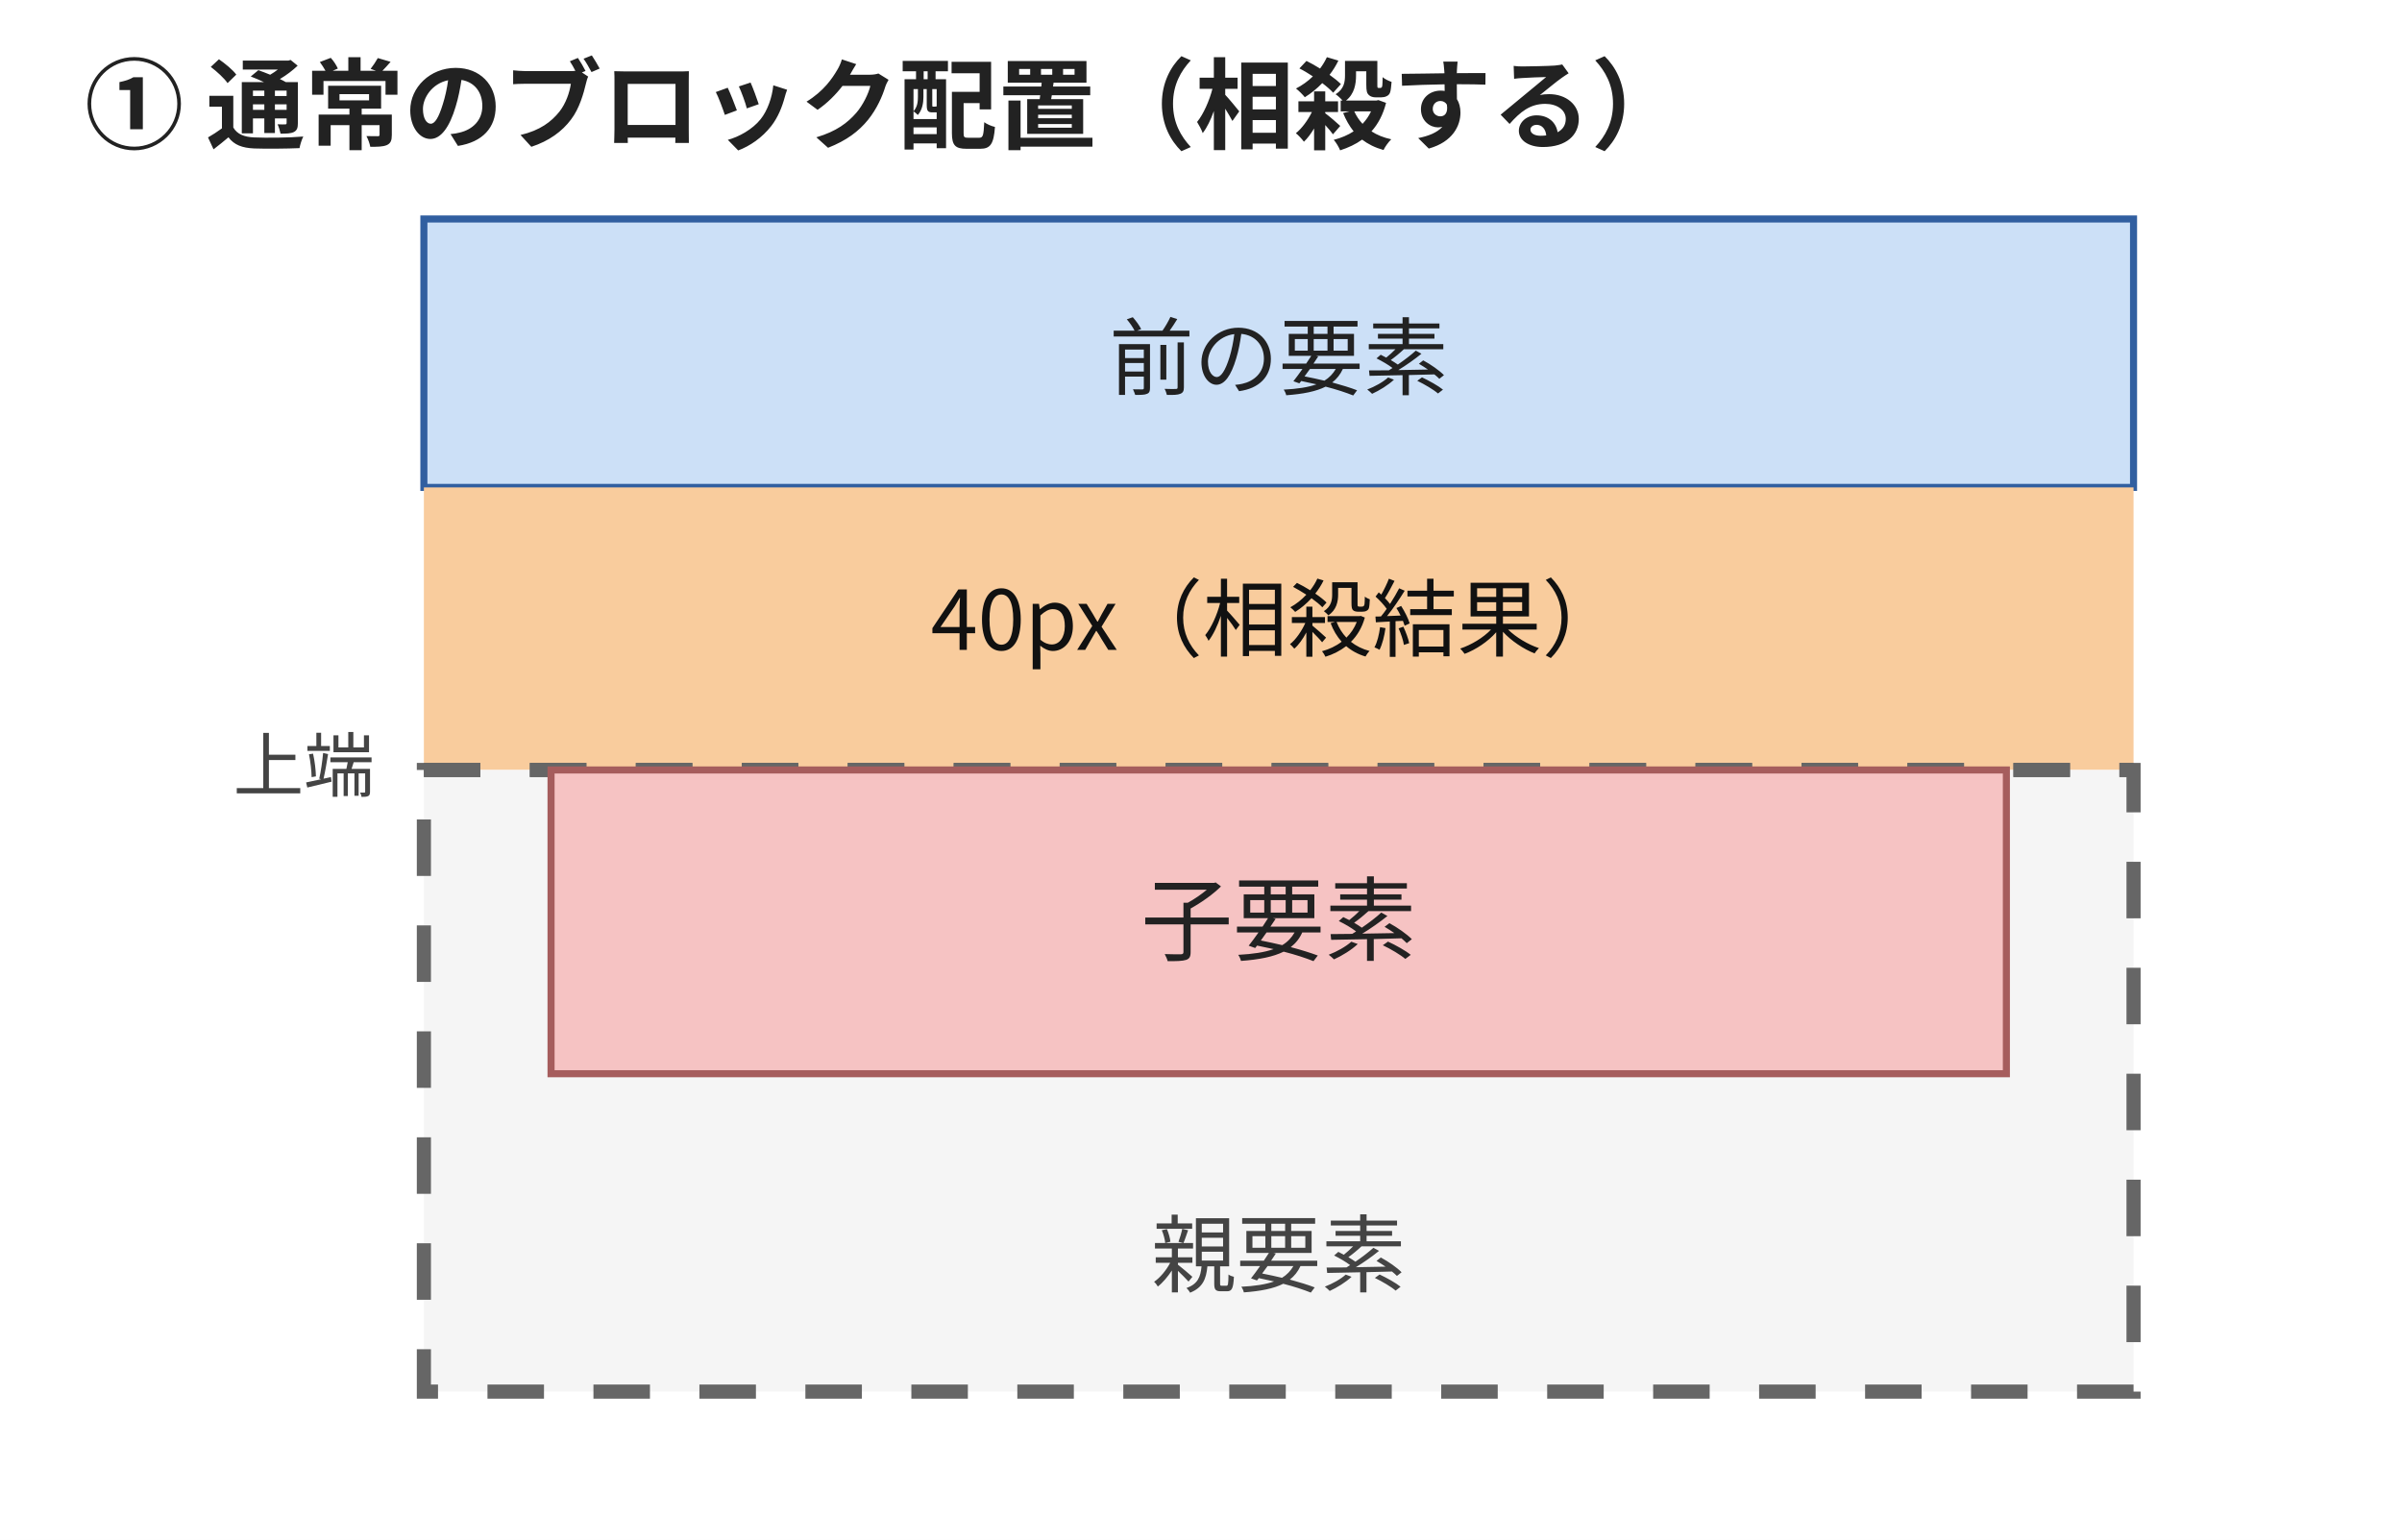
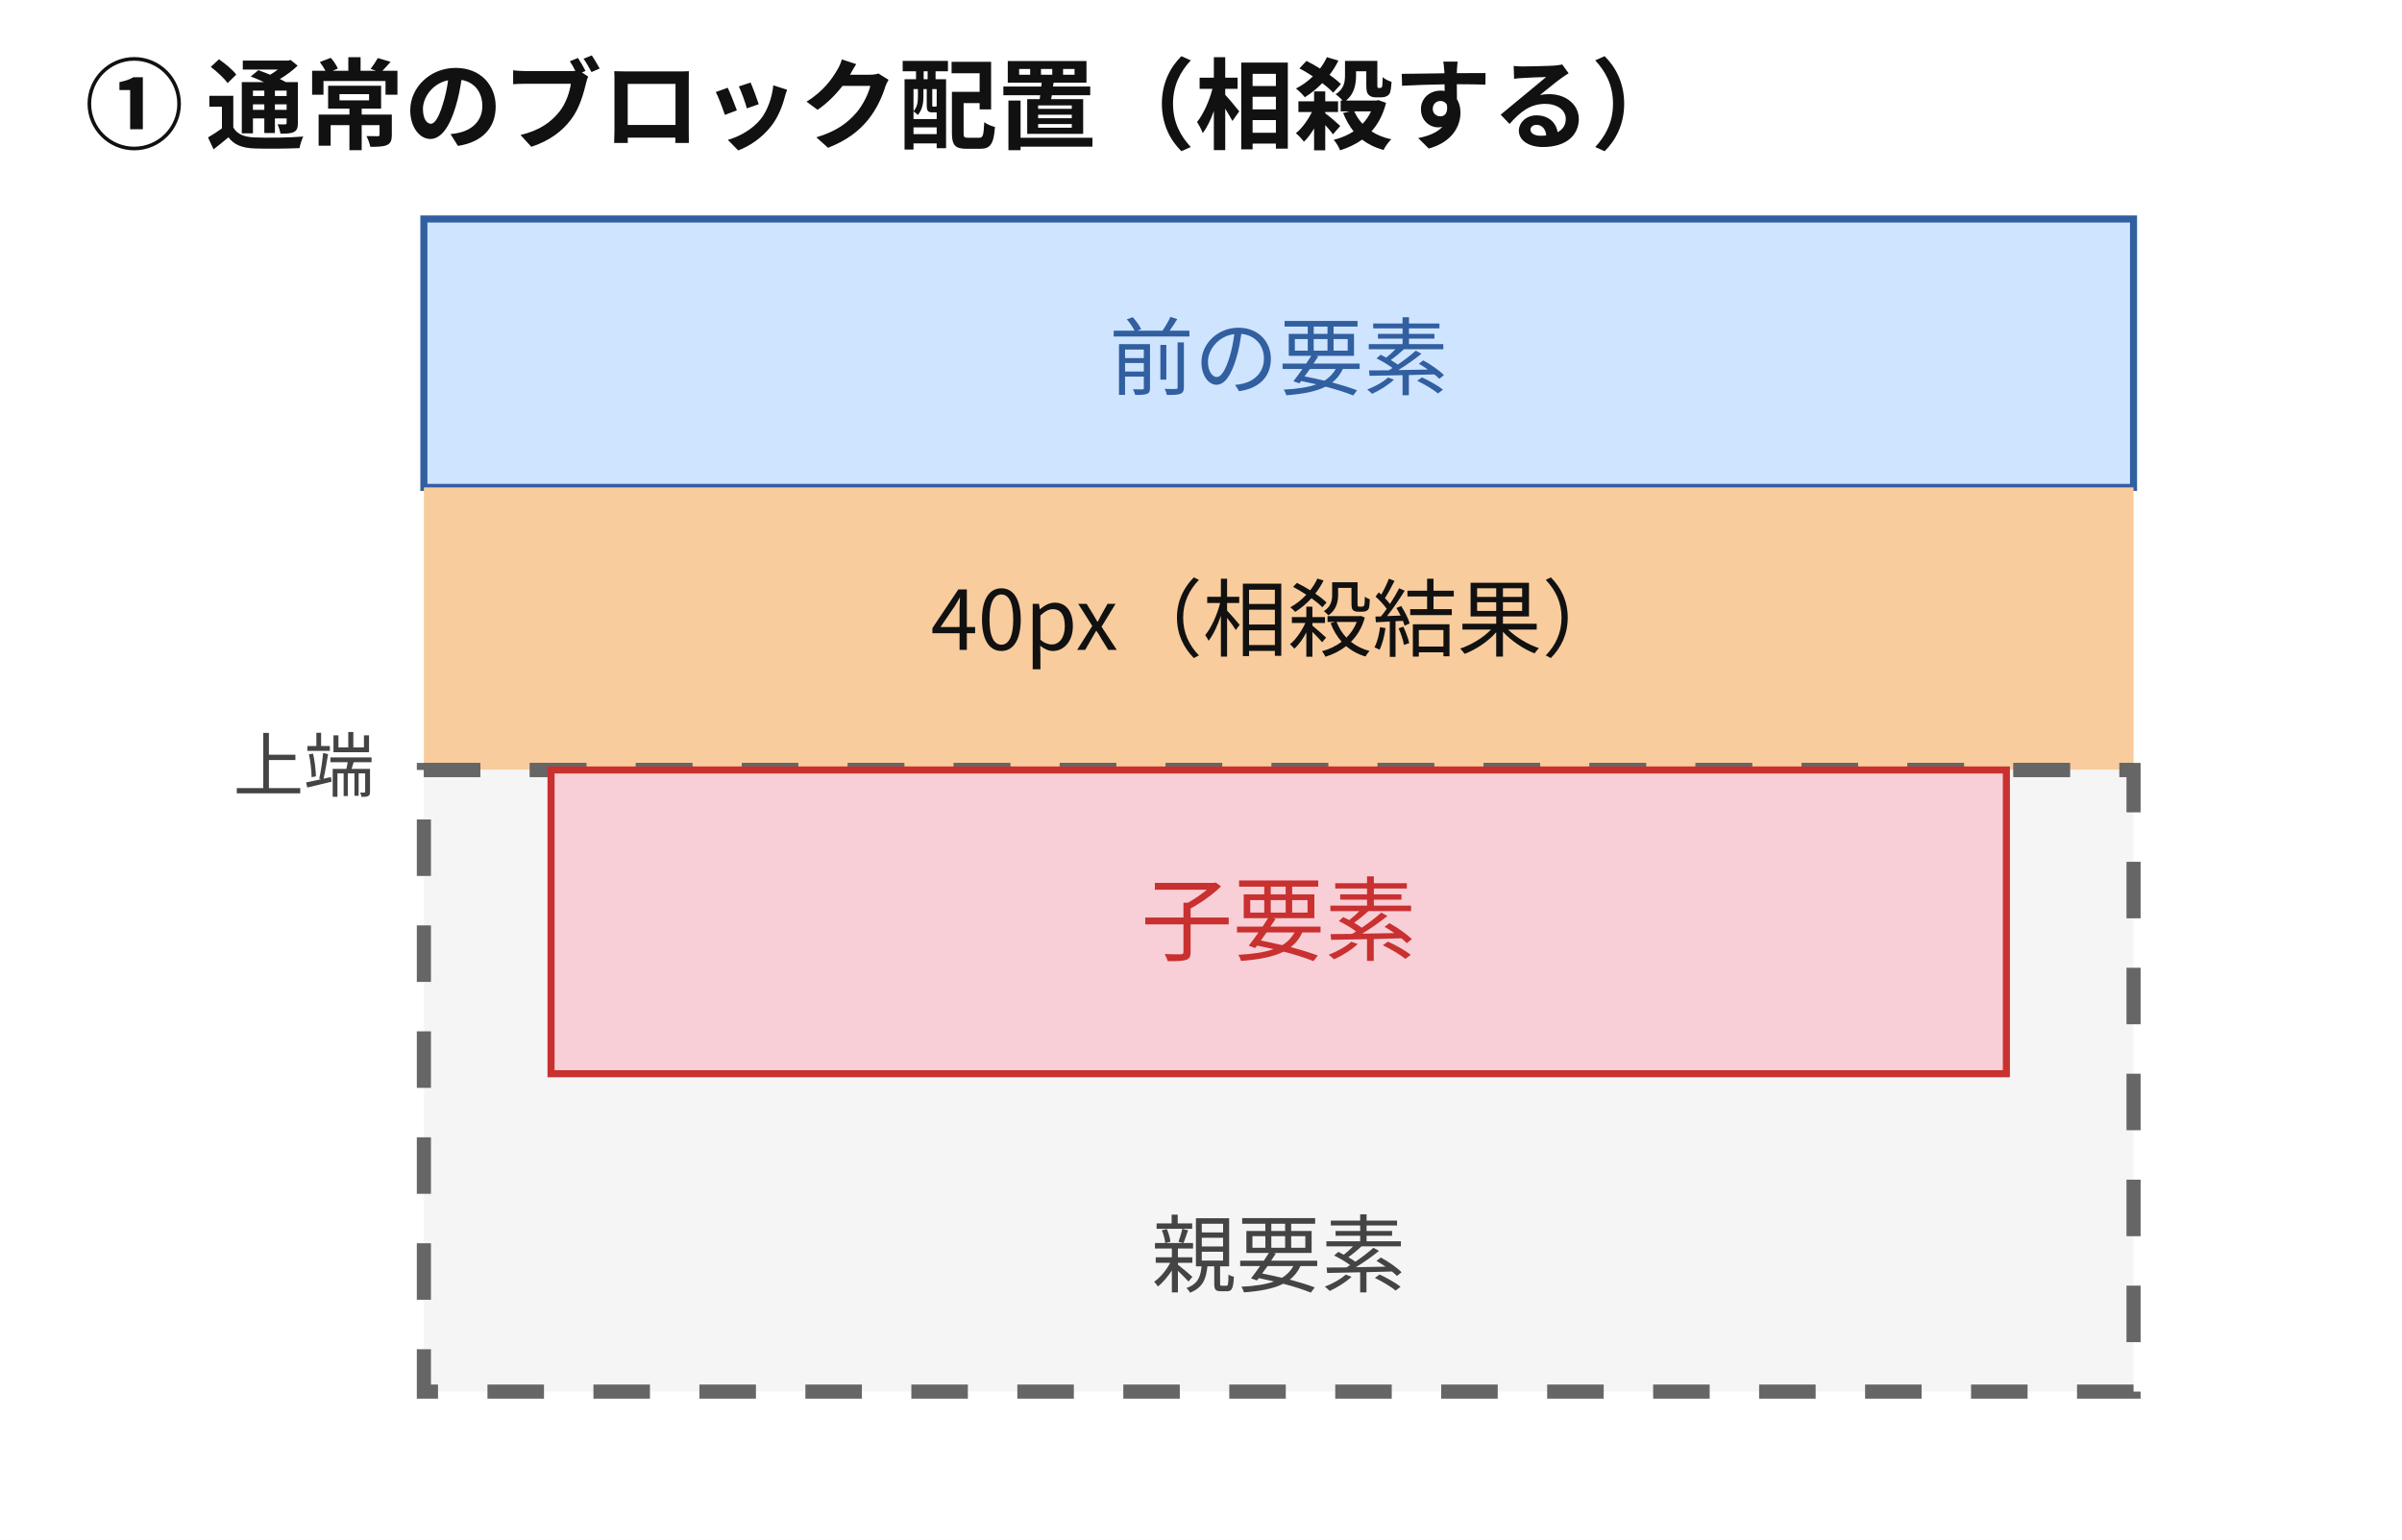
<svg xmlns="http://www.w3.org/2000/svg" width="680" height="436" viewBox="0 0 340 218" role="img" aria-labelledby="title desc">
  <rect x="0" y="0" width="340" height="218" fill="#ffffff" />
  <style>
    text { font-family: "Noto Sans CJK JP", "Yu Gothic", sans-serif; }
  </style>
-   <text x="12" y="20" font-size="14" font-weight="bold" fill="#222222">① 通常のブロック配置（相殺する）</text>
-   <rect x="60" y="31" width="242" height="38" fill="#CCE0F7" stroke="#315fa0" />
-   <text x="181" y="55" text-anchor="middle" font-size="12" fill="#222222">前の要素</text>
+   <text x="12" y="20" font-size="14" font-weight="bold" fill="#111111">① 通常のブロック配置（相殺する）</text>
+   <rect x="60" y="31" width="242" height="38" fill="#cfe4ff" stroke="#315fa0" />
+   <text x="181" y="55" text-anchor="middle" font-size="12" fill="#315fa0">前の要素</text>
  <rect x="60" y="69" width="242" height="40" fill="#f9cc9d" />
  <text x="181" y="92" text-anchor="middle" font-size="12" fill="#8A581B" style="fill: #111111">40px（相殺結果）</text>
  <rect x="60" y="109" width="242" height="88" fill="#f5f5f5" />
  <rect x="60" y="109" width="242" height="88" fill="none" stroke="#666666" stroke-dasharray="8 7" stroke-width="2" />
  <line x1="60" y1="109" x2="302" y2="109" stroke="#666666" stroke-width="2" stroke-dasharray="8 7" />
  <text x="53" y="112" text-anchor="end" font-size="10" fill="#444444">上端</text>
-   <rect x="78" y="109" width="206" height="43" fill="#F6C3C3" stroke="#A65D5D" />
-   <text x="181" y="135" font-size="13" text-anchor="middle" fill="#222222">子要素</text>
+   <rect x="78" y="109" width="206" height="43" fill="#f8cfd6" stroke="#c93030" />
+   <text x="181" y="135" font-size="13" text-anchor="middle" fill="#c93030">子要素</text>
  <text x="181" y="182" font-size="12" text-anchor="middle" fill="#444444">親要素</text>
</svg>
